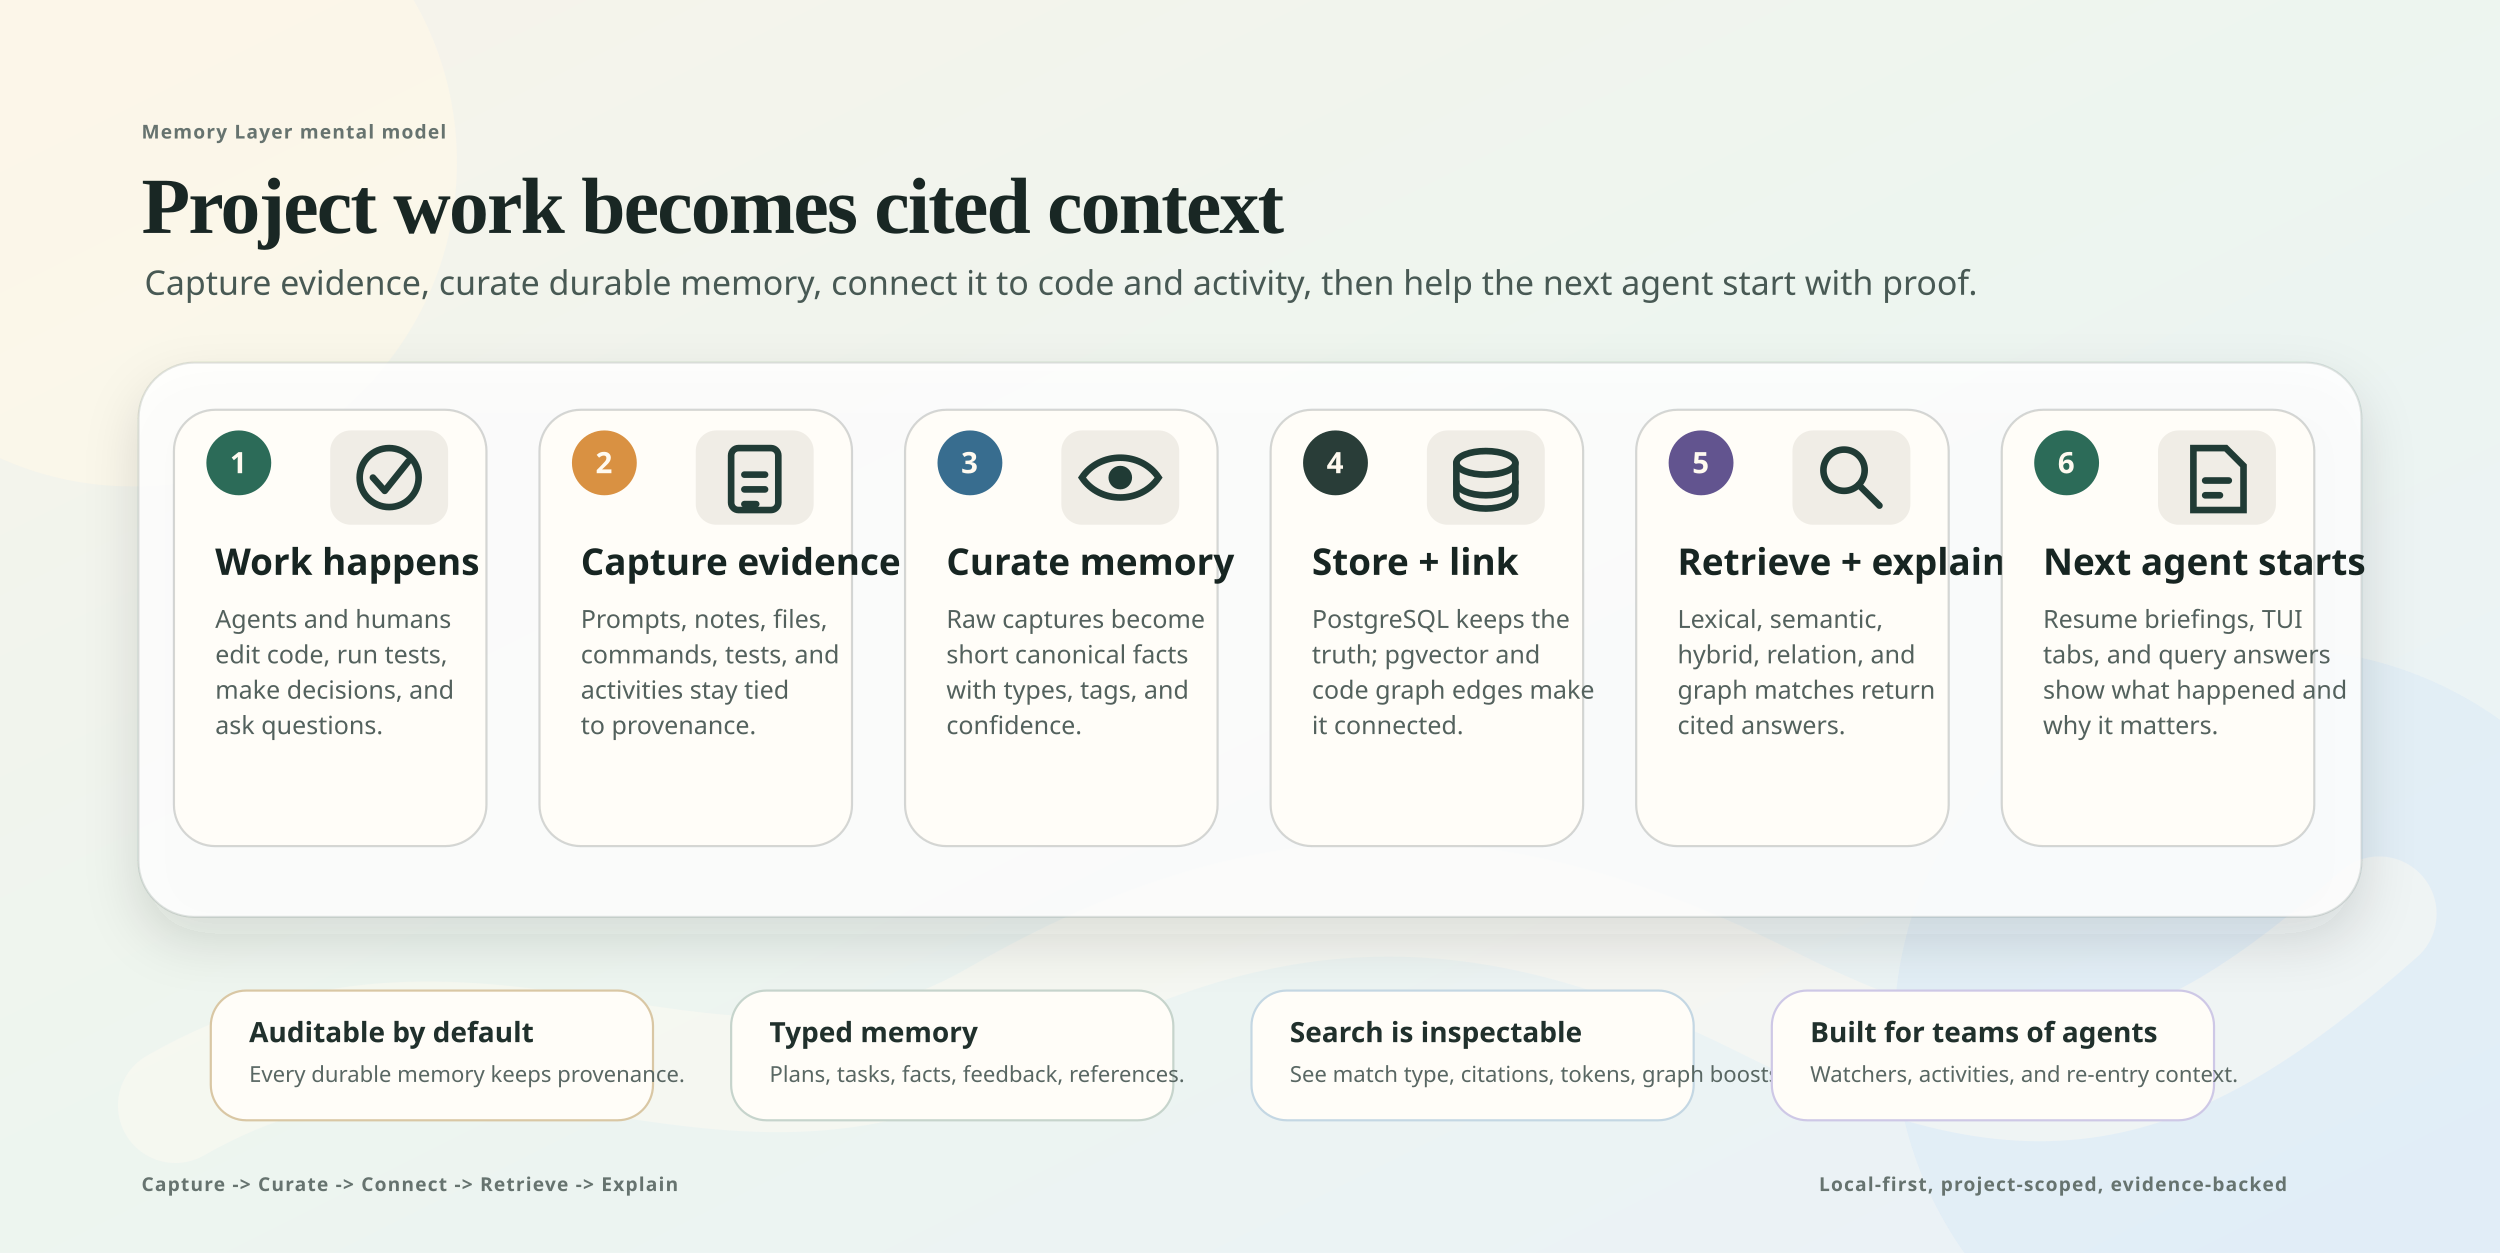
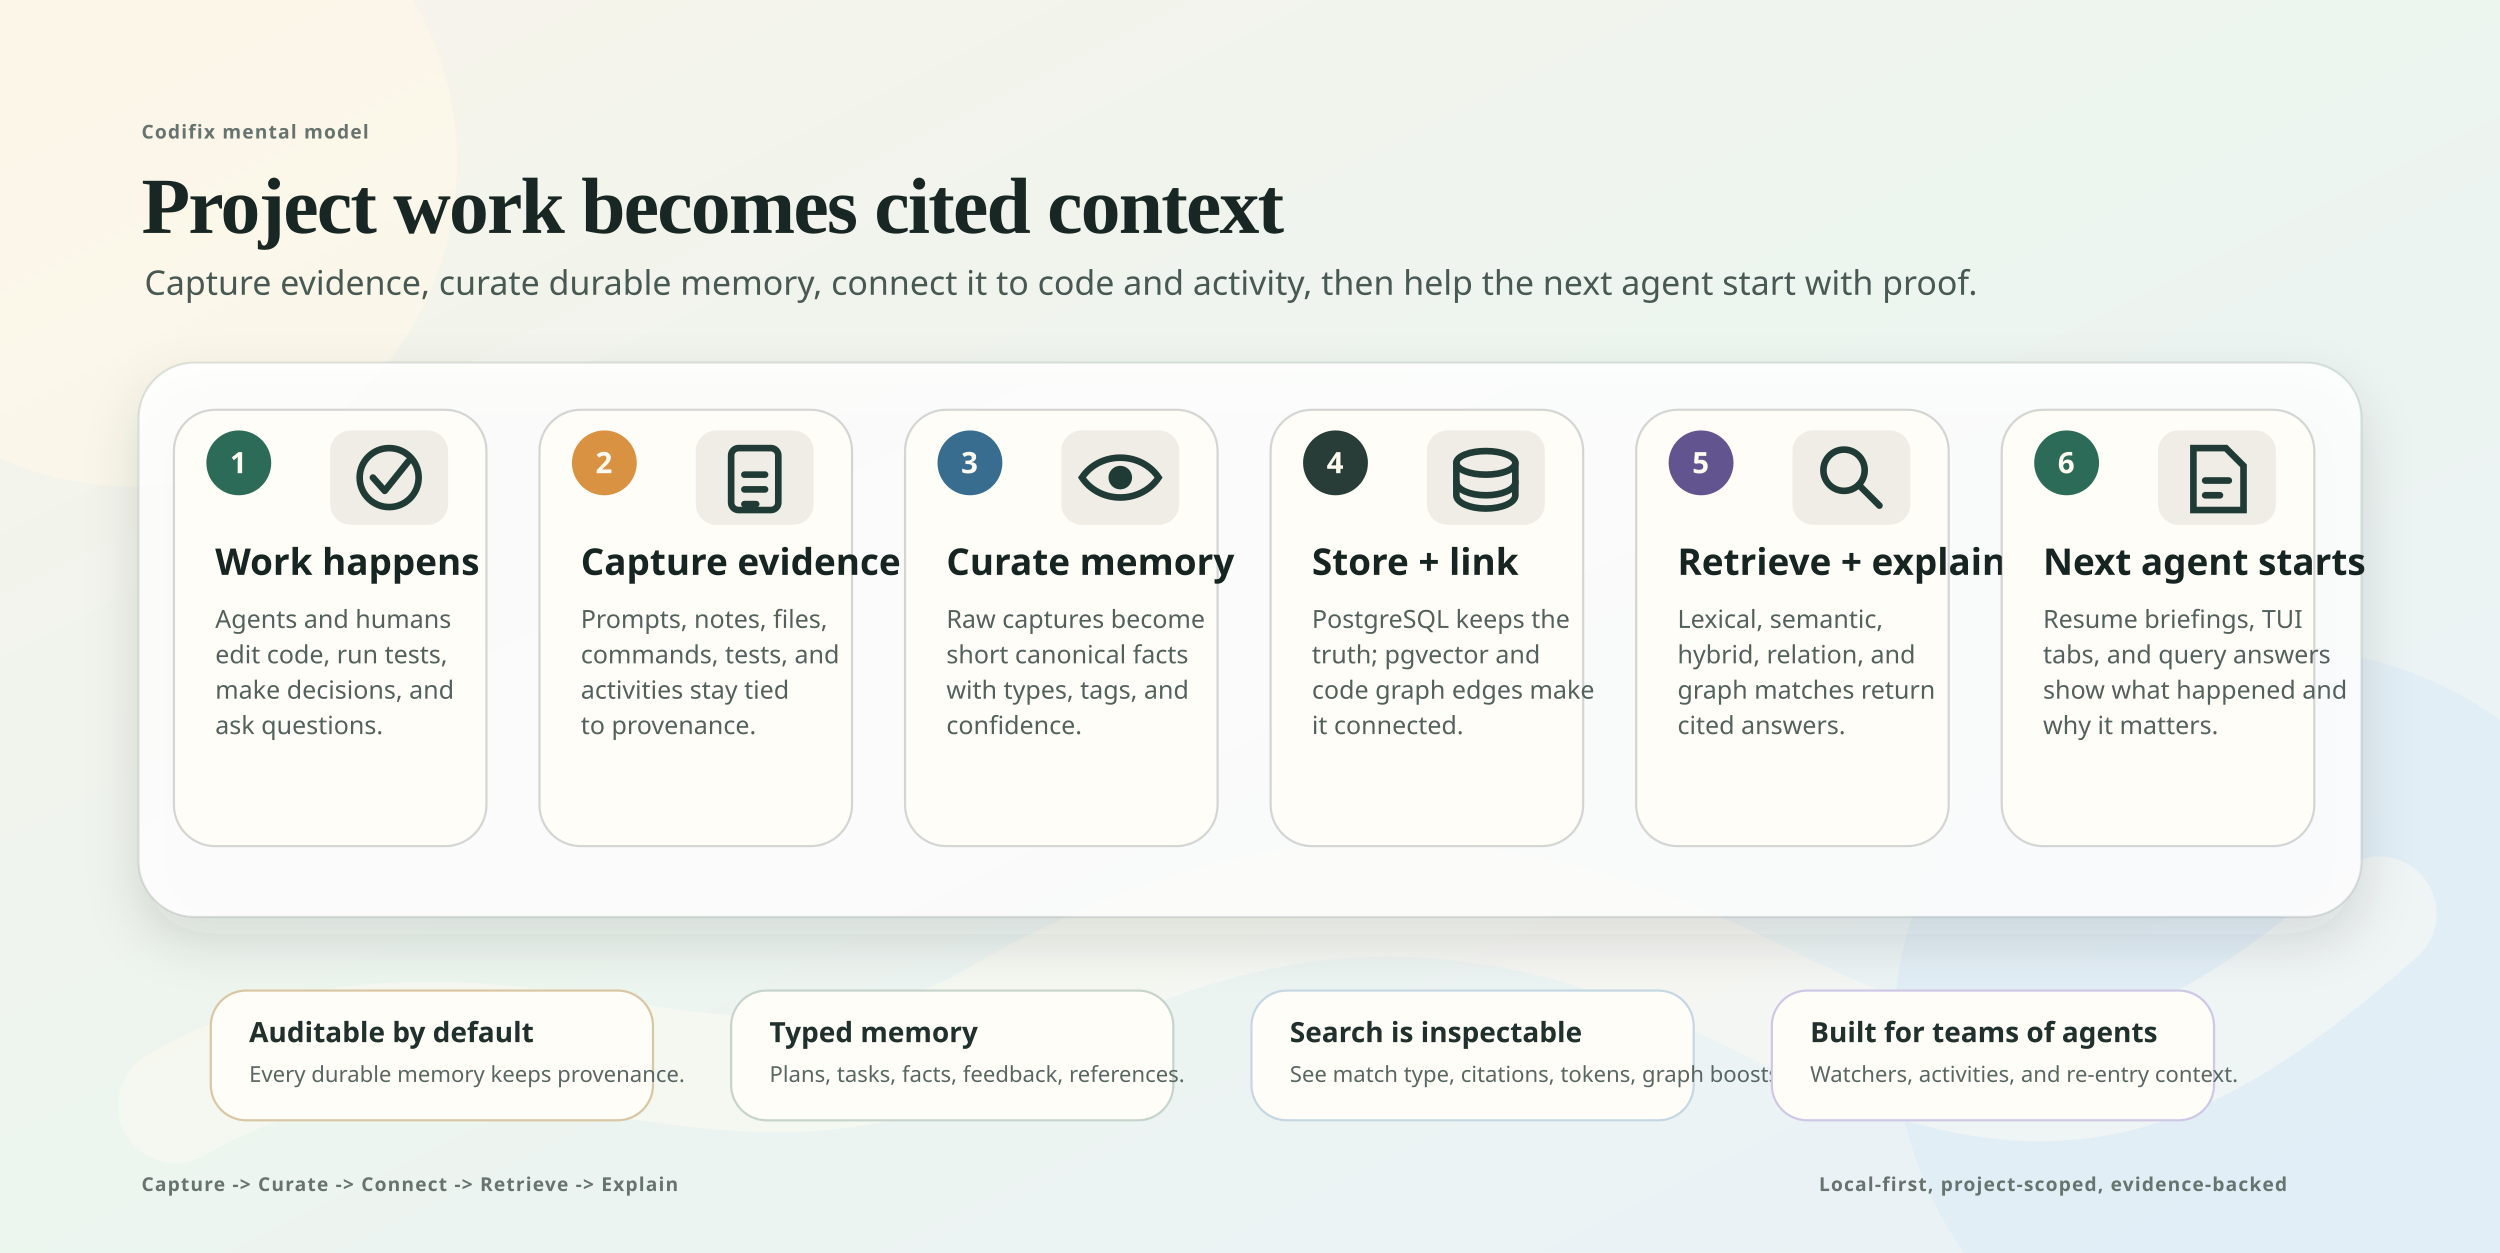
<svg xmlns="http://www.w3.org/2000/svg" width="1696" height="850" viewBox="0 0 1696 850" role="img" aria-labelledby="title desc">
  <defs>
    <linearGradient id="bg" x1="0" y1="0" x2="1" y2="1">
      <stop offset="0" stop-color="#f7f3ea" />
      <stop offset="0.48" stop-color="#edf5ef" />
      <stop offset="1" stop-color="#eaf1f8" />
    </linearGradient>
    <linearGradient id="rail" x1="0" y1="0" x2="1" y2="0">
      <stop offset="0" stop-color="#254f45" />
      <stop offset="0.38" stop-color="#d78c42" />
      <stop offset="0.7" stop-color="#315f7d" />
      <stop offset="1" stop-color="#5b4e8a" />
    </linearGradient>
    <filter id="shadow" x="-20%" y="-20%" width="140%" height="150%">
      <feDropShadow dx="0" dy="16" stdDeviation="18" flood-color="#24312f" flood-opacity="0.16" />
    </filter>
    <style>
      .title { font: 800 54px Georgia, "Times New Roman", serif; fill: #192724; letter-spacing: -1.2px; }
      .subtitle { font: 400 23px "Aptos", "Segoe UI", sans-serif; fill: #485954; }
      .stage-title { font: 800 25px "Aptos", "Segoe UI", sans-serif; fill: #172522; }
      .stage-text { font: 400 17px "Aptos", "Segoe UI", sans-serif; fill: #53615d; }
      .stage-num { font: 900 20px "Aptos", "Segoe UI", sans-serif; fill: #fffaf0; }
      .callout-title { font: 800 19px "Aptos", "Segoe UI", sans-serif; fill: #20302c; }
      .callout-text { font: 400 15px "Aptos", "Segoe UI", sans-serif; fill: #596763; }
      .tiny { font: 700 13px "Aptos", "Segoe UI", sans-serif; fill: #66736f; letter-spacing: .8px; text-transform: uppercase; }
      .card { fill: rgba(255,255,255,0.84); stroke: rgba(33,54,49,0.13); stroke-width: 1.4; }
      .node { fill: #fffdf8; stroke: rgba(28,44,40,0.18); stroke-width: 1.5; }
      .soft-line { stroke: rgba(40,64,58,0.2); stroke-width: 2; fill: none; }
      .icon-line { stroke: #203b35; stroke-width: 4.5; stroke-linecap: round; stroke-linejoin: round; fill: none; }
      .icon-fill { fill: #203b35; }
      .icon-bg { fill: #f0ede6; }
      .accent-green { fill: #2c6b58; }
      .accent-gold { fill: #d99142; }
      .accent-blue { fill: #386d8f; }
      .accent-ink { fill: #293d38; }
      .accent-purple { fill: #62548f; }
    </style>
  </defs>
  <rect width="1696" height="850" fill="url(#bg)" />
  <circle cx="90" cy="110" r="220" fill="#fff8e8" opacity="0.62" />
  <circle cx="1545" cy="700" r="260" fill="#dbeaf6" opacity="0.58" />
  <path d="M119 750 C 329 630, 487 800, 677 690 S 1020 590, 1199 680 S 1467 750, 1614 620" fill="none" stroke="#fffaf2" stroke-width="78" stroke-linecap="round" opacity="0.45" />
-   <text x="96" y="94" class="tiny">Memory Layer mental model</text>
+   <text x="96" y="94" class="tiny">Codifix mental model</text>
  <text x="96" y="158" class="title">Project work becomes cited context</text>
  <text x="98" y="200" class="subtitle">Capture evidence, curate durable memory, connect it to code and activity, then help the next agent start with proof.</text>
  <rect x="94" y="246" width="1508" height="376" rx="38" class="card" filter="url(#shadow)" />
  <path d="M187 455 H1494" stroke="url(#rail)" stroke-width="14" stroke-linecap="round" />
  <g transform="translate(118 278)">
    <rect x="0" y="0" width="212" height="296" rx="28" class="node" />
    <circle cx="44" cy="36" r="22" class="accent-green" />
    <text x="38" y="43" class="stage-num">1</text>
    <g transform="translate(106, 14)">
      <rect x="0" y="0" width="80" height="64" rx="14" class="icon-bg" />
      <circle cx="40" cy="32" r="20" fill="none" stroke="#203b35" stroke-width="4.5" />
      <path d="M29 32 l8 9 l16-20" class="icon-line" />
    </g>
    <text x="28" y="112" class="stage-title">Work happens</text>
    <text x="28" y="148" class="stage-text">Agents and humans</text>
    <text x="28" y="172" class="stage-text">edit code, run tests,</text>
    <text x="28" y="196" class="stage-text">make decisions, and</text>
    <text x="28" y="220" class="stage-text">ask questions.</text>
  </g>
  <g transform="translate(366 278)">
    <rect x="0" y="0" width="212" height="296" rx="28" class="node" />
    <circle cx="44" cy="36" r="22" class="accent-gold" />
    <text x="38" y="43" class="stage-num">2</text>
    <g transform="translate(106, 14)">
      <rect x="0" y="0" width="80" height="64" rx="14" class="icon-bg" />
      <rect x="24" y="12" width="32" height="42" rx="5" fill="none" stroke="#203b35" stroke-width="4.5" />
      <path d="M33 30 h14 M33 40 h14 M33 50 h8" class="icon-line" />
    </g>
    <text x="28" y="112" class="stage-title">Capture evidence</text>
    <text x="28" y="148" class="stage-text">Prompts, notes, files,</text>
    <text x="28" y="172" class="stage-text">commands, tests, and</text>
    <text x="28" y="196" class="stage-text">activities stay tied</text>
    <text x="28" y="220" class="stage-text">to provenance.</text>
  </g>
  <g transform="translate(614 278)">
    <rect x="0" y="0" width="212" height="296" rx="28" class="node" />
    <circle cx="44" cy="36" r="22" class="accent-blue" />
    <text x="38" y="43" class="stage-num">3</text>
    <g transform="translate(106, 14)">
      <rect x="0" y="0" width="80" height="64" rx="14" class="icon-bg" />
      <path d="M14 32 c12-18 40-18 52 0 c-12 18-40 18-52 0Z" fill="none" stroke="#203b35" stroke-width="4.5" />
      <circle cx="40" cy="32" r="8" class="icon-fill" />
    </g>
    <text x="28" y="112" class="stage-title">Curate memory</text>
    <text x="28" y="148" class="stage-text">Raw captures become</text>
    <text x="28" y="172" class="stage-text">short canonical facts</text>
    <text x="28" y="196" class="stage-text">with types, tags, and</text>
    <text x="28" y="220" class="stage-text">confidence.</text>
  </g>
  <g transform="translate(862 278)">
    <rect x="0" y="0" width="212" height="296" rx="28" class="node" />
    <circle cx="44" cy="36" r="22" class="accent-ink" />
    <text x="38" y="43" class="stage-num">4</text>
    <g transform="translate(106, 14)">
      <rect x="0" y="0" width="80" height="64" rx="14" class="icon-bg" />
      <ellipse cx="40" cy="22" rx="20" ry="8" fill="none" stroke="#203b35" stroke-width="4.5" />
      <path d="M20 22 v22 c0 5 9 9 20 9 s20-4 20-9 V22" class="icon-line" />
      <path d="M20 35 c0 5 9 9 20 9 s20-4 20-9" class="icon-line" />
    </g>
    <text x="28" y="112" class="stage-title">Store + link</text>
    <text x="28" y="148" class="stage-text">PostgreSQL keeps the</text>
    <text x="28" y="172" class="stage-text">truth; pgvector and</text>
    <text x="28" y="196" class="stage-text">code graph edges make</text>
    <text x="28" y="220" class="stage-text">it connected.</text>
  </g>
  <g transform="translate(1110 278)">
    <rect x="0" y="0" width="212" height="296" rx="28" class="node" />
    <circle cx="44" cy="36" r="22" class="accent-purple" />
    <text x="38" y="43" class="stage-num">5</text>
    <g transform="translate(106, 14)">
      <rect x="0" y="0" width="80" height="64" rx="14" class="icon-bg" />
      <circle cx="35" cy="27" r="14" fill="none" stroke="#203b35" stroke-width="4.5" />
      <path d="M45 37 l14 14" class="icon-line" />
    </g>
    <text x="28" y="112" class="stage-title">Retrieve + explain</text>
    <text x="28" y="148" class="stage-text">Lexical, semantic,</text>
    <text x="28" y="172" class="stage-text">hybrid, relation, and</text>
    <text x="28" y="196" class="stage-text">graph matches return</text>
    <text x="28" y="220" class="stage-text">cited answers.</text>
  </g>
  <g transform="translate(1358 278)">
    <rect x="0" y="0" width="212" height="296" rx="28" class="node" />
    <circle cx="44" cy="36" r="22" class="accent-green" />
    <text x="38" y="43" class="stage-num">6</text>
    <g transform="translate(106, 14)">
      <rect x="0" y="0" width="80" height="64" rx="14" class="icon-bg" />
      <path d="M24 12 h22 l12 12 v30 h-34 Z" fill="none" stroke="#203b35" stroke-width="4.5" />
      <path d="M32 34 h16 M32 44 h10" class="icon-line" />
    </g>
    <text x="28" y="112" class="stage-title">Next agent starts</text>
    <text x="28" y="148" class="stage-text">Resume briefings, TUI</text>
    <text x="28" y="172" class="stage-text">tabs, and query answers</text>
    <text x="28" y="196" class="stage-text">show what happened and</text>
    <text x="28" y="220" class="stage-text">why it matters.</text>
  </g>
  <g transform="translate(143 672)">
    <rect x="0" y="0" width="300" height="88" rx="24" fill="#fffdf8" stroke="#d9c7a4" stroke-width="1.5" />
    <text x="26" y="35" class="callout-title">Auditable by default</text>
    <text x="26" y="62" class="callout-text">Every durable memory keeps provenance.</text>
  </g>
  <g transform="translate(496 672)">
    <rect x="0" y="0" width="300" height="88" rx="24" fill="#fffdf8" stroke="#c6d4cc" stroke-width="1.5" />
    <text x="26" y="35" class="callout-title">Typed memory</text>
    <text x="26" y="62" class="callout-text">Plans, tasks, facts, feedback, references.</text>
  </g>
  <g transform="translate(849 672)">
    <rect x="0" y="0" width="300" height="88" rx="24" fill="#fffdf8" stroke="#c4d7e3" stroke-width="1.5" />
    <text x="26" y="35" class="callout-title">Search is inspectable</text>
    <text x="26" y="62" class="callout-text">See match type, citations, tokens, graph boosts.</text>
  </g>
  <g transform="translate(1202 672)">
    <rect x="0" y="0" width="300" height="88" rx="24" fill="#fffdf8" stroke="#cec8e6" stroke-width="1.5" />
    <text x="26" y="35" class="callout-title">Built for teams of agents</text>
    <text x="26" y="62" class="callout-text">Watchers, activities, and re-entry context.</text>
  </g>
  <text x="96" y="808" class="tiny">Capture -&gt; Curate -&gt; Connect -&gt; Retrieve -&gt; Explain</text>
  <text x="1234" y="808" class="tiny">Local-first, project-scoped, evidence-backed</text>
</svg>
